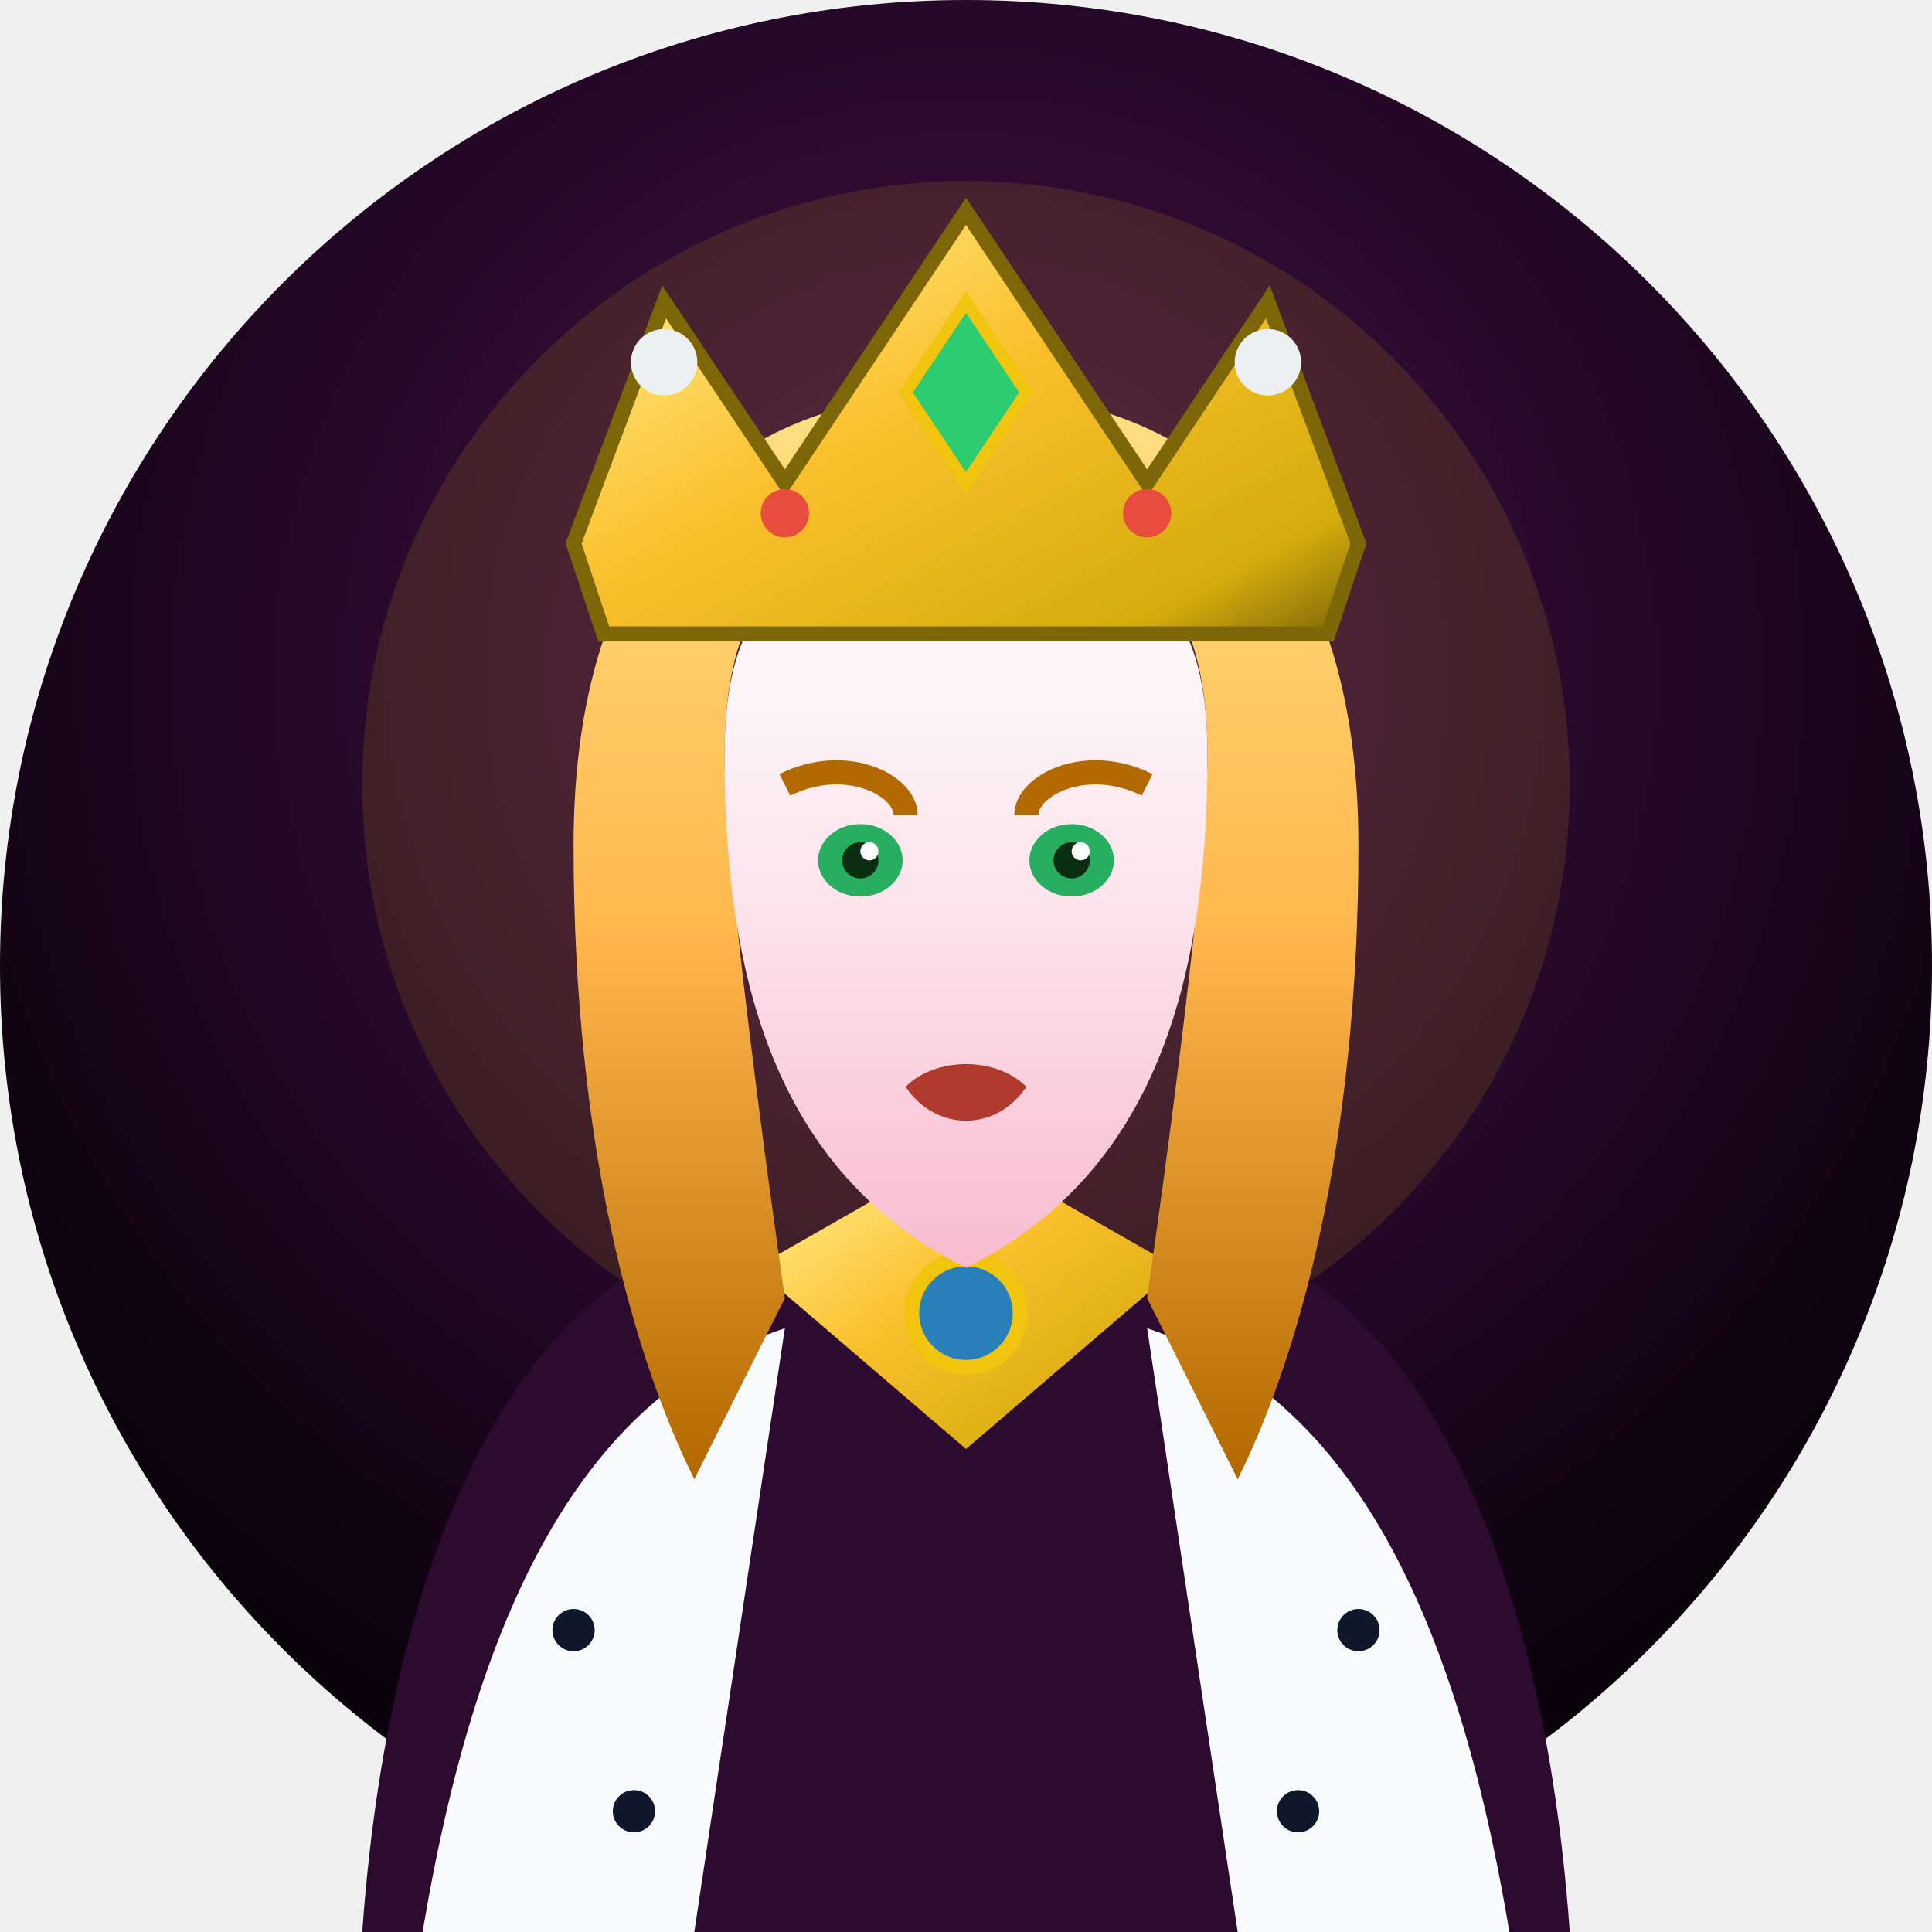
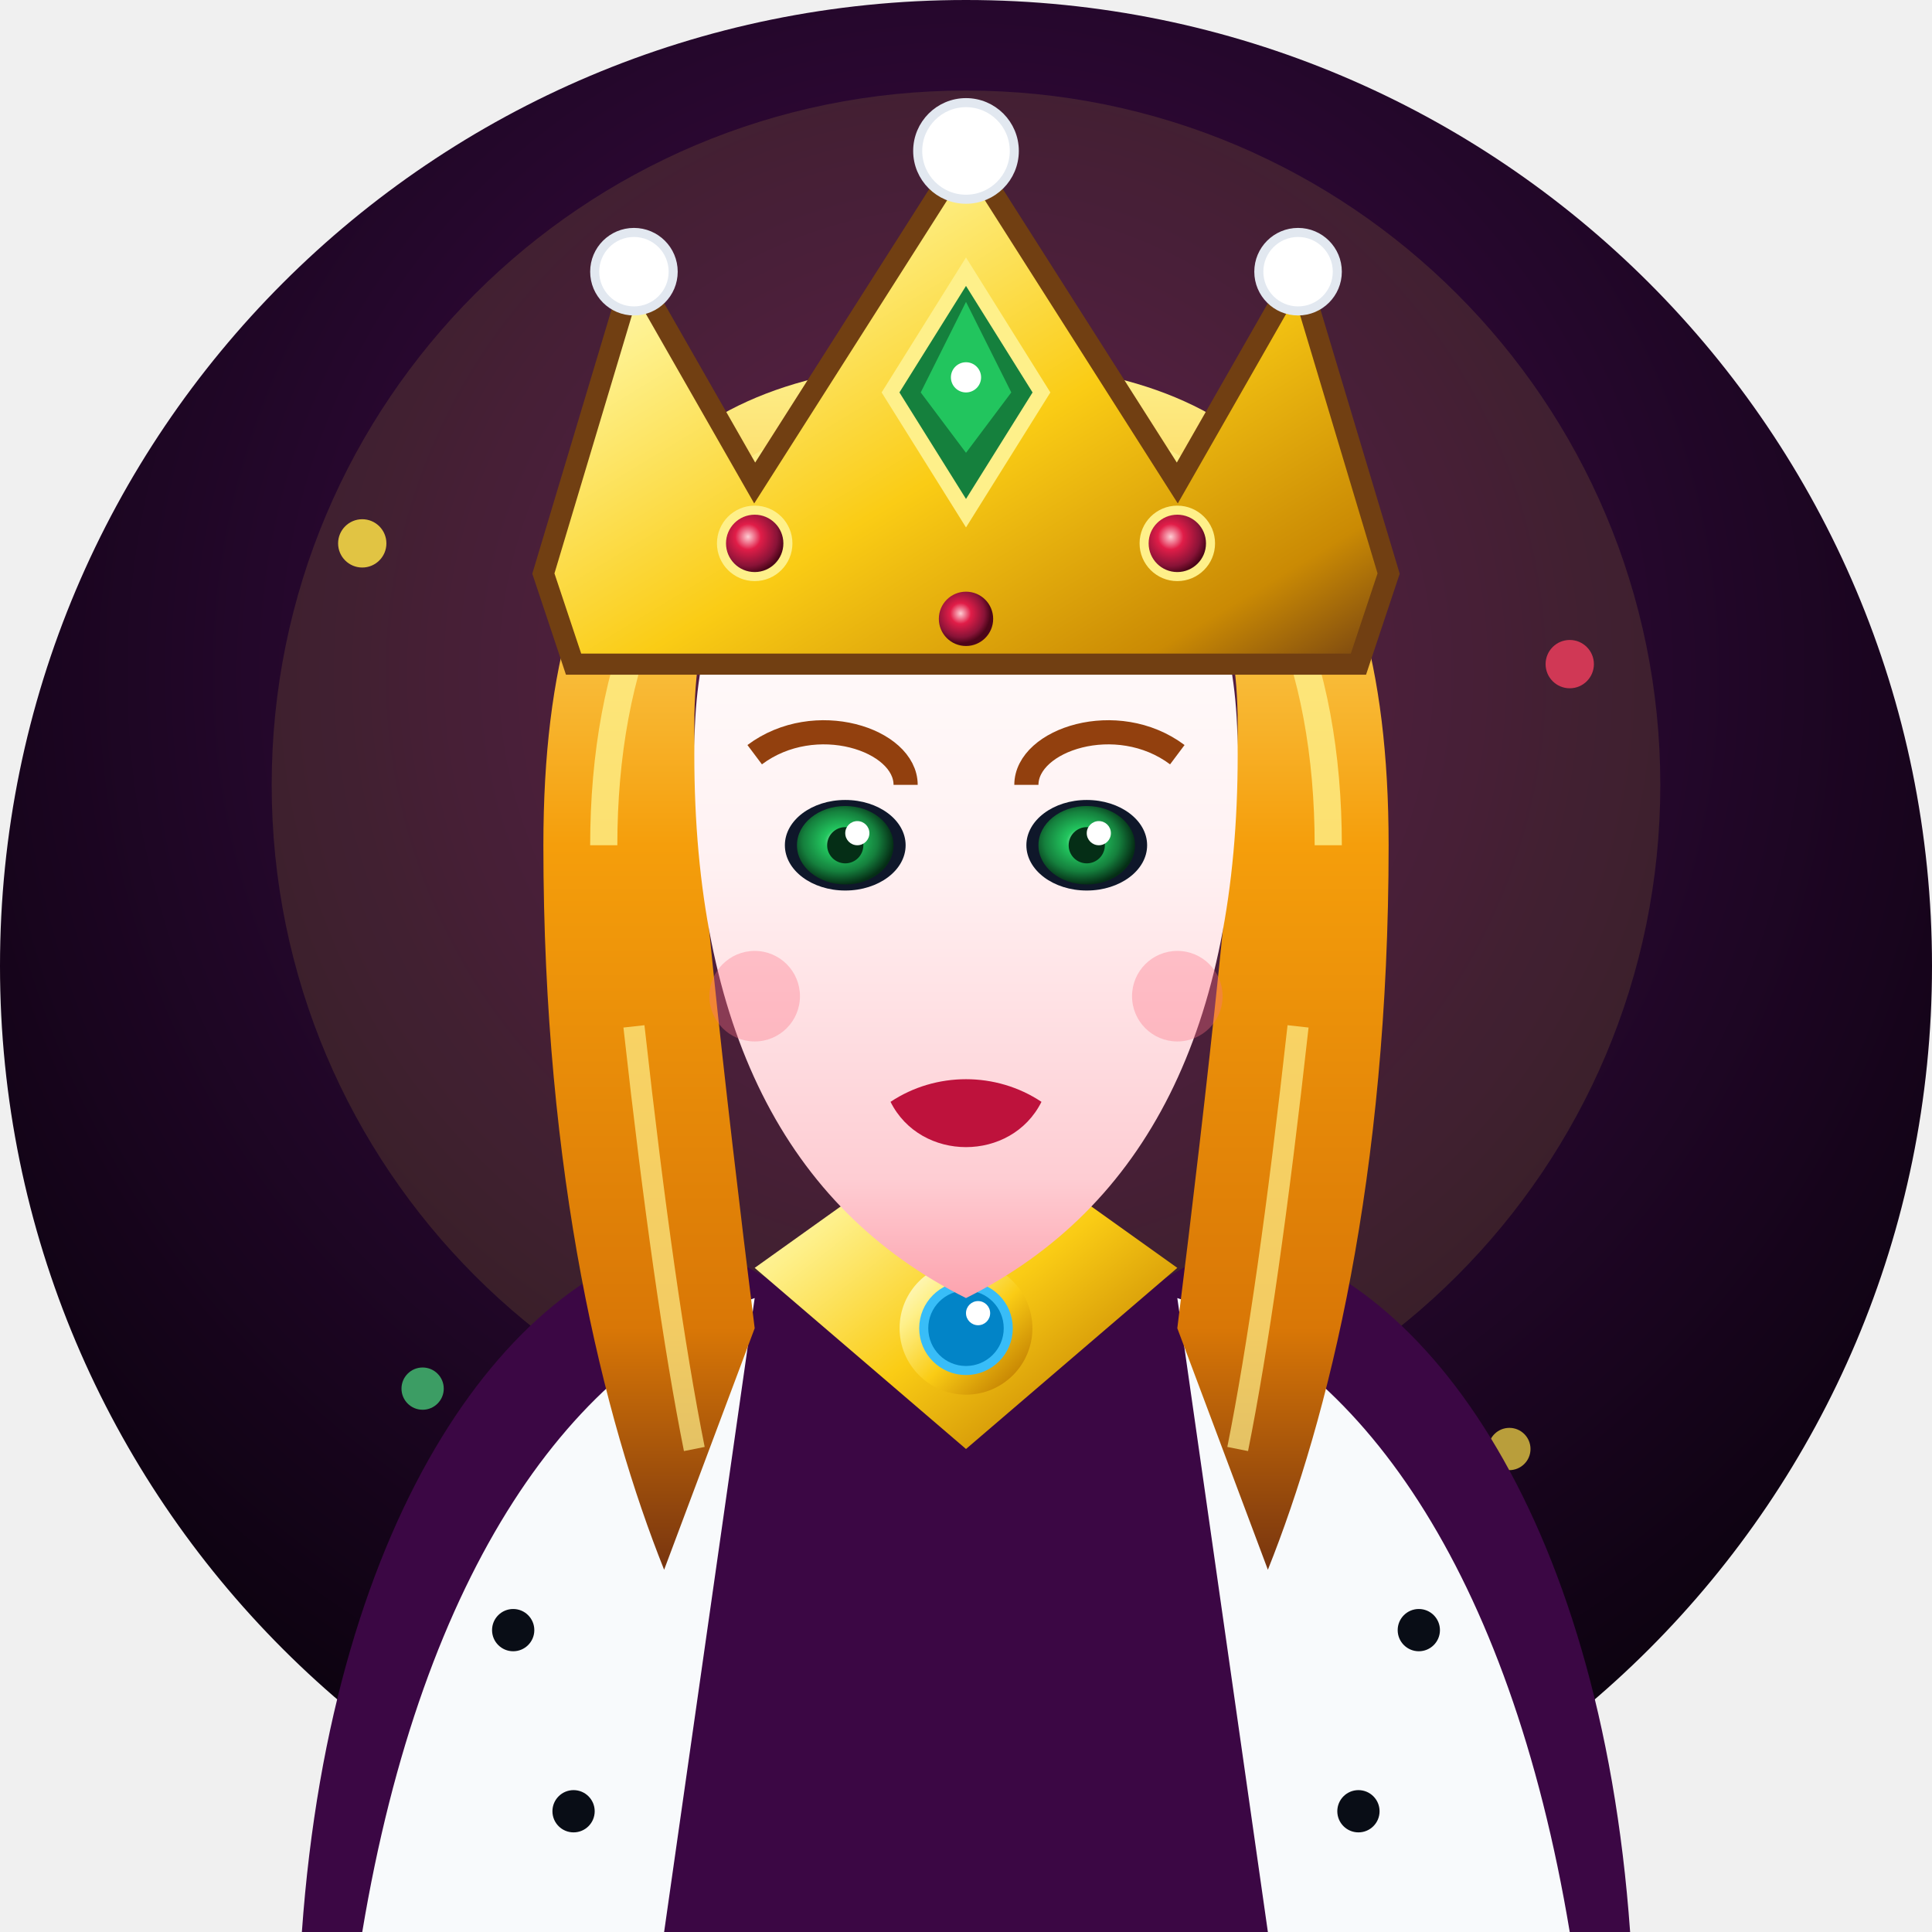
<svg xmlns="http://www.w3.org/2000/svg" viewBox="0 0 64 64">
  <defs>
-     <radialGradient id="bgReina" cx="50%" cy="35%" r="60%">
-       <stop offset="0%" stop-color="#4a154b" />
-       <stop offset="60%" stop-color="#240726" />
-       <stop offset="100%" stop-color="#0a020b" />
+     <radialGradient id="bgReinaImperial" cx="50%" cy="35%" r="65%">
+       <stop offset="0%" stop-color="#4a044e" />
+       <stop offset="55%" stop-color="#24072b" />
+       <stop offset="100%" stop-color="#0a020d" />
    </radialGradient>
-     <linearGradient id="oroReina" x1="0" y1="0" x2="1" y2="1">
-       <stop offset="0%" stop-color="#fff59d" />
-       <stop offset="45%" stop-color="#fbc02d" />
-       <stop offset="85%" stop-color="#d4ac0d" />
-       <stop offset="100%" stop-color="#7d6608" />
+     <linearGradient id="oroCoronaReal" x1="0" y1="0" x2="1" y2="1">
+       <stop offset="0%" stop-color="#fffde7" />
+       <stop offset="25%" stop-color="#fef08a" />
+       <stop offset="55%" stop-color="#facc15" />
+       <stop offset="85%" stop-color="#ca8a04" />
+       <stop offset="100%" stop-color="#713f12" />
    </linearGradient>
-     <linearGradient id="pielReina" x1="0" y1="0" x2="0" y2="1">
-       <stop offset="0%" stop-color="#fdfefe" />
-       <stop offset="50%" stop-color="#fce4ec" />
-       <stop offset="100%" stop-color="#f8bbd0" />
+     <linearGradient id="cabelloOroOndas" x1="0" y1="0" x2="0" y2="1">
+       <stop offset="0%" stop-color="#fef08a" />
+       <stop offset="40%" stop-color="#f59e0b" />
+       <stop offset="80%" stop-color="#d97706" />
+       <stop offset="100%" stop-color="#78350f" />
    </linearGradient>
-     <linearGradient id="cabelloOro" x1="0" y1="0" x2="0" y2="1">
-       <stop offset="0%" stop-color="#ffe082" />
-       <stop offset="50%" stop-color="#ffb74d" />
-       <stop offset="100%" stop-color="#b26a00" />
+     <linearGradient id="pielReinaSeda" x1="0" y1="0" x2="0" y2="1">
+       <stop offset="0%" stop-color="#ffffff" />
+       <stop offset="45%" stop-color="#fff1f2" />
+       <stop offset="85%" stop-color="#fecdd3" />
+       <stop offset="100%" stop-color="#fda4af" />
    </linearGradient>
+     <radialGradient id="ojoEsmeraldaReina" cx="45%" cy="45%" r="55%">
+       <stop offset="0%" stop-color="#dcfce7" />
+       <stop offset="30%" stop-color="#22c55e" />
+       <stop offset="70%" stop-color="#15803d" />
+       <stop offset="100%" stop-color="#052e16" />
+     </radialGradient>
+     <radialGradient id="rubiGema" cx="40%" cy="40%" r="55%">
+       <stop offset="0%" stop-color="#fecdd3" />
+       <stop offset="35%" stop-color="#e11d48" />
+       <stop offset="80%" stop-color="#881337" />
+       <stop offset="100%" stop-color="#4c0519" />
+     </radialGradient>
  </defs>
-   <circle cx="32" cy="32" r="32" fill="url(#bgReina)" />
-   <circle cx="32" cy="26" r="20" fill="#f1c40f" opacity="0.12" />
-   <path d="M12 64 C13 50, 18 42, 24 41 L32 46 L40 41 C46 42, 51 50, 52 64 Z" fill="#2d0b30" />
-   <path d="M25 42 L32 48 L39 42 L32 38 Z" fill="url(#oroReina)" />
-   <circle cx="32" cy="43.5" r="1.8" fill="#2980b9" stroke="#f1c40f" stroke-width="0.5" />
-   <path d="M14 64 C16 52, 20 46, 26 44 L23 64 Z" fill="#f8fafc" />
-   <circle cx="19" cy="54" r="0.7" fill="#0f172a" />
-   <circle cx="21" cy="60" r="0.7" fill="#0f172a" />
-   <path d="M50 64 C48 52, 44 46, 38 44 L41 64 Z" fill="#f8fafc" />
-   <circle cx="45" cy="54" r="0.7" fill="#0f172a" />
-   <circle cx="43" cy="60" r="0.7" fill="#0f172a" />
-   <path d="M19 28 C19 18, 24 13, 32 13 C40 13, 45 18, 45 28 C45 38, 43 45, 41 49 L38 43 C39 36, 40 28, 40 25 C40 18, 36 17, 32 17 C28 17, 24 18, 24 25 C24 28, 25 36, 26 43 L23 49 C21 45, 19 38, 19 28 Z" fill="url(#cabelloOro)" />
-   <path d="M24 25 C24 19, 27 18, 32 18 C37 18, 40 19, 40 25 C40 33, 38 39, 32 42 C26 39, 24 33, 24 25 Z" fill="url(#pielReina)" />
-   <path d="M19 18 L22 10 L26 16 L32 7 L38 16 L42 10 L45 18 L44 21 L20 21 Z" fill="url(#oroReina)" stroke="#7d6608" stroke-width="0.5" />
-   <polygon points="32,10 34,13 32,16 30,13" fill="#2ecc71" stroke="#f1c40f" stroke-width="0.4" />
-   <circle cx="22" cy="12" r="1.1" fill="#ecf0f1" />
-   <circle cx="42" cy="12" r="1.1" fill="#ecf0f1" />
-   <circle cx="26" cy="17" r="0.8" fill="#e74c3c" />
-   <circle cx="38" cy="17" r="0.8" fill="#e74c3c" />
-   <path d="M26 26 C28 25, 30 26, 30 27" stroke="#b26a00" stroke-width="0.8" fill="none" />
-   <path d="M38 26 C36 25, 34 26, 34 27" stroke="#b26a00" stroke-width="0.8" fill="none" />
-   <ellipse cx="28.5" cy="28.5" rx="1.4" ry="1.2" fill="#27ae60" />
-   <circle cx="28.5" cy="28.5" r="0.6" fill="#0b2e13" />
-   <circle cx="28.8" cy="28.2" r="0.3" fill="#ffffff" />
-   <ellipse cx="35.5" cy="28.5" rx="1.4" ry="1.2" fill="#27ae60" />
-   <circle cx="35.5" cy="28.5" r="0.6" fill="#0b2e13" />
-   <circle cx="35.8" cy="28.2" r="0.3" fill="#ffffff" />
-   <path d="M30 36 C31 35, 33 35, 34 36 C33 37.5, 31 37.5, 30 36 Z" fill="#b03a2e" />
+   <circle cx="32" cy="32" r="32" fill="url(#bgReinaImperial)" />
+   <circle cx="32" cy="26" r="23" fill="#fde047" opacity="0.12">
+     <animate attributeName="opacity" values="0.08;0.2;0.08" dur="3s" repeatCount="indefinite" />
+   </circle>
+   <circle cx="12" cy="18" r="0.8" fill="#fde047" opacity="0.85">
+     <animate attributeName="opacity" values="0.4;1;0.4" dur="2.1s" repeatCount="indefinite" />
+   </circle>
+   <circle cx="52" cy="22" r="0.8" fill="#f43f5e" opacity="0.8">
+     <animate attributeName="opacity" values="0.8;0.3;0.8" dur="2.5s" repeatCount="indefinite" />
+   </circle>
+   <circle cx="14" cy="46" r="0.7" fill="#4ade80" opacity="0.7" />
+   <circle cx="50" cy="48" r="0.7" fill="#fde047" opacity="0.7" />
+   <path d="M10 64 C11 50, 17 42, 23 41 L32 46 L41 41 C47 42, 53 50, 54 64 Z" fill="#3b0744" />
+   <path d="M25 42 L32 48 L39 42 L32 37 Z" fill="url(#oroCoronaReal)" />
+   <circle cx="32" cy="44" r="2.2" fill="url(#oroCoronaReal)" />
+   <circle cx="32" cy="44" r="1.4" fill="#0284c7" stroke="#38bdf8" stroke-width="0.3" />
+   <circle cx="32.4" cy="43.5" r="0.4" fill="#ffffff" />
+   <path d="M12 64 C14 52, 19 45, 25 43 L22 64 Z" fill="#f8fafc" />
+   <circle cx="17" cy="54" r="0.7" fill="#090d16" />
+   <circle cx="19" cy="60" r="0.7" fill="#090d16" />
+   <path d="M52 64 C50 52, 45 45, 39 43 L42 64 Z" fill="#f8fafc" />
+   <circle cx="47" cy="54" r="0.7" fill="#090d16" />
+   <circle cx="45" cy="60" r="0.7" fill="#090d16" />
+   <path d="M18 28 C18 16, 23 12, 32 12 C41 12, 46 16, 46 28 C46 39, 44 47, 42 52 L39 44 C40 36, 41 27, 41 24 C41 17, 37 15, 32 15 C27 15, 23 17, 23 24 C23 27, 24 36, 25 44 L22 52 C20 47, 18 39, 18 28 Z" fill="url(#cabelloOroOndas)" />
+   <path d="M20 28 C20 22, 22 17, 26 15" stroke="#fef08a" stroke-width="0.9" fill="none" opacity="0.8" />
+   <path d="M44 28 C44 22, 42 17, 38 15" stroke="#fef08a" stroke-width="0.9" fill="none" opacity="0.8" />
+   <path d="M21 34 Q22 43 23 48" stroke="#fef08a" stroke-width="0.7" fill="none" opacity="0.7" />
+   <path d="M43 34 Q42 43 41 48" stroke="#fef08a" stroke-width="0.7" fill="none" opacity="0.7" />
+   <path d="M23 25 C23 18, 26 17, 32 17 C38 17, 41 18, 41 25 C41 34, 38 40, 32 43 C26 40, 23 34, 23 25 Z" fill="url(#pielReinaSeda)" />
+   <path d="M18 19 L21 9 L25 16 L32 5 L39 16 L43 9 L46 19 L45 22 L19 22 Z" fill="url(#oroCoronaReal)" stroke="#713f12" stroke-width="0.7" />
+   <circle cx="21" cy="9" r="1.3" fill="#ffffff" stroke="#e2e8f0" stroke-width="0.3" />
+   <circle cx="32" cy="5" r="1.6" fill="#ffffff" stroke="#e2e8f0" stroke-width="0.3" />
+   <circle cx="43" cy="9" r="1.3" fill="#ffffff" stroke="#e2e8f0" stroke-width="0.3" />
+   <polygon points="32,9 34.5,13 32,17 29.5,13" fill="#15803d" stroke="#fef08a" stroke-width="0.5" />
+   <polygon points="32,10 33.5,13 32,15 30.5,13" fill="#22c55e" />
+   <circle cx="32" cy="12.5" r="0.5" fill="#ffffff" />
+   <circle cx="25" cy="18" r="1.1" fill="url(#rubiGema)" stroke="#fef08a" stroke-width="0.3" />
+   <circle cx="39" cy="18" r="1.1" fill="url(#rubiGema)" stroke="#fef08a" stroke-width="0.3" />
+   <circle cx="32" cy="20.5" r="0.9" fill="url(#rubiGema)" />
+   <path d="M25 25 C27 23.5, 30 24.5, 30 26" stroke="#92400e" stroke-width="0.8" fill="none" />
+   <path d="M39 25 C37 23.5, 34 24.5, 34 26" stroke="#92400e" stroke-width="0.8" fill="none" />
+   <ellipse cx="28" cy="28" rx="2" ry="1.5" fill="#0f172a" />
+   <ellipse cx="28" cy="28" rx="1.6" ry="1.3" fill="url(#ojoEsmeraldaReina)" />
+   <circle cx="28" cy="28" r="0.6" fill="#052e16" />
+   <circle cx="28.4" cy="27.6" r="0.4" fill="#ffffff" />
+   <ellipse cx="36" cy="28" rx="2" ry="1.5" fill="#0f172a" />
+   <ellipse cx="36" cy="28" rx="1.6" ry="1.3" fill="url(#ojoEsmeraldaReina)" />
+   <circle cx="36" cy="28" r="0.6" fill="#052e16" />
+   <circle cx="36.4" cy="27.6" r="0.4" fill="#ffffff" />
+   <circle cx="25" cy="33" r="1.5" fill="#fb7185" opacity="0.35" />
+   <circle cx="39" cy="33" r="1.5" fill="#fb7185" opacity="0.35" />
+   <path d="M29.5 36.5 C31 35.5, 33 35.5, 34.5 36.5 C33.5 38.5, 30.5 38.5, 29.5 36.5 Z" fill="#be123c" />
</svg>
